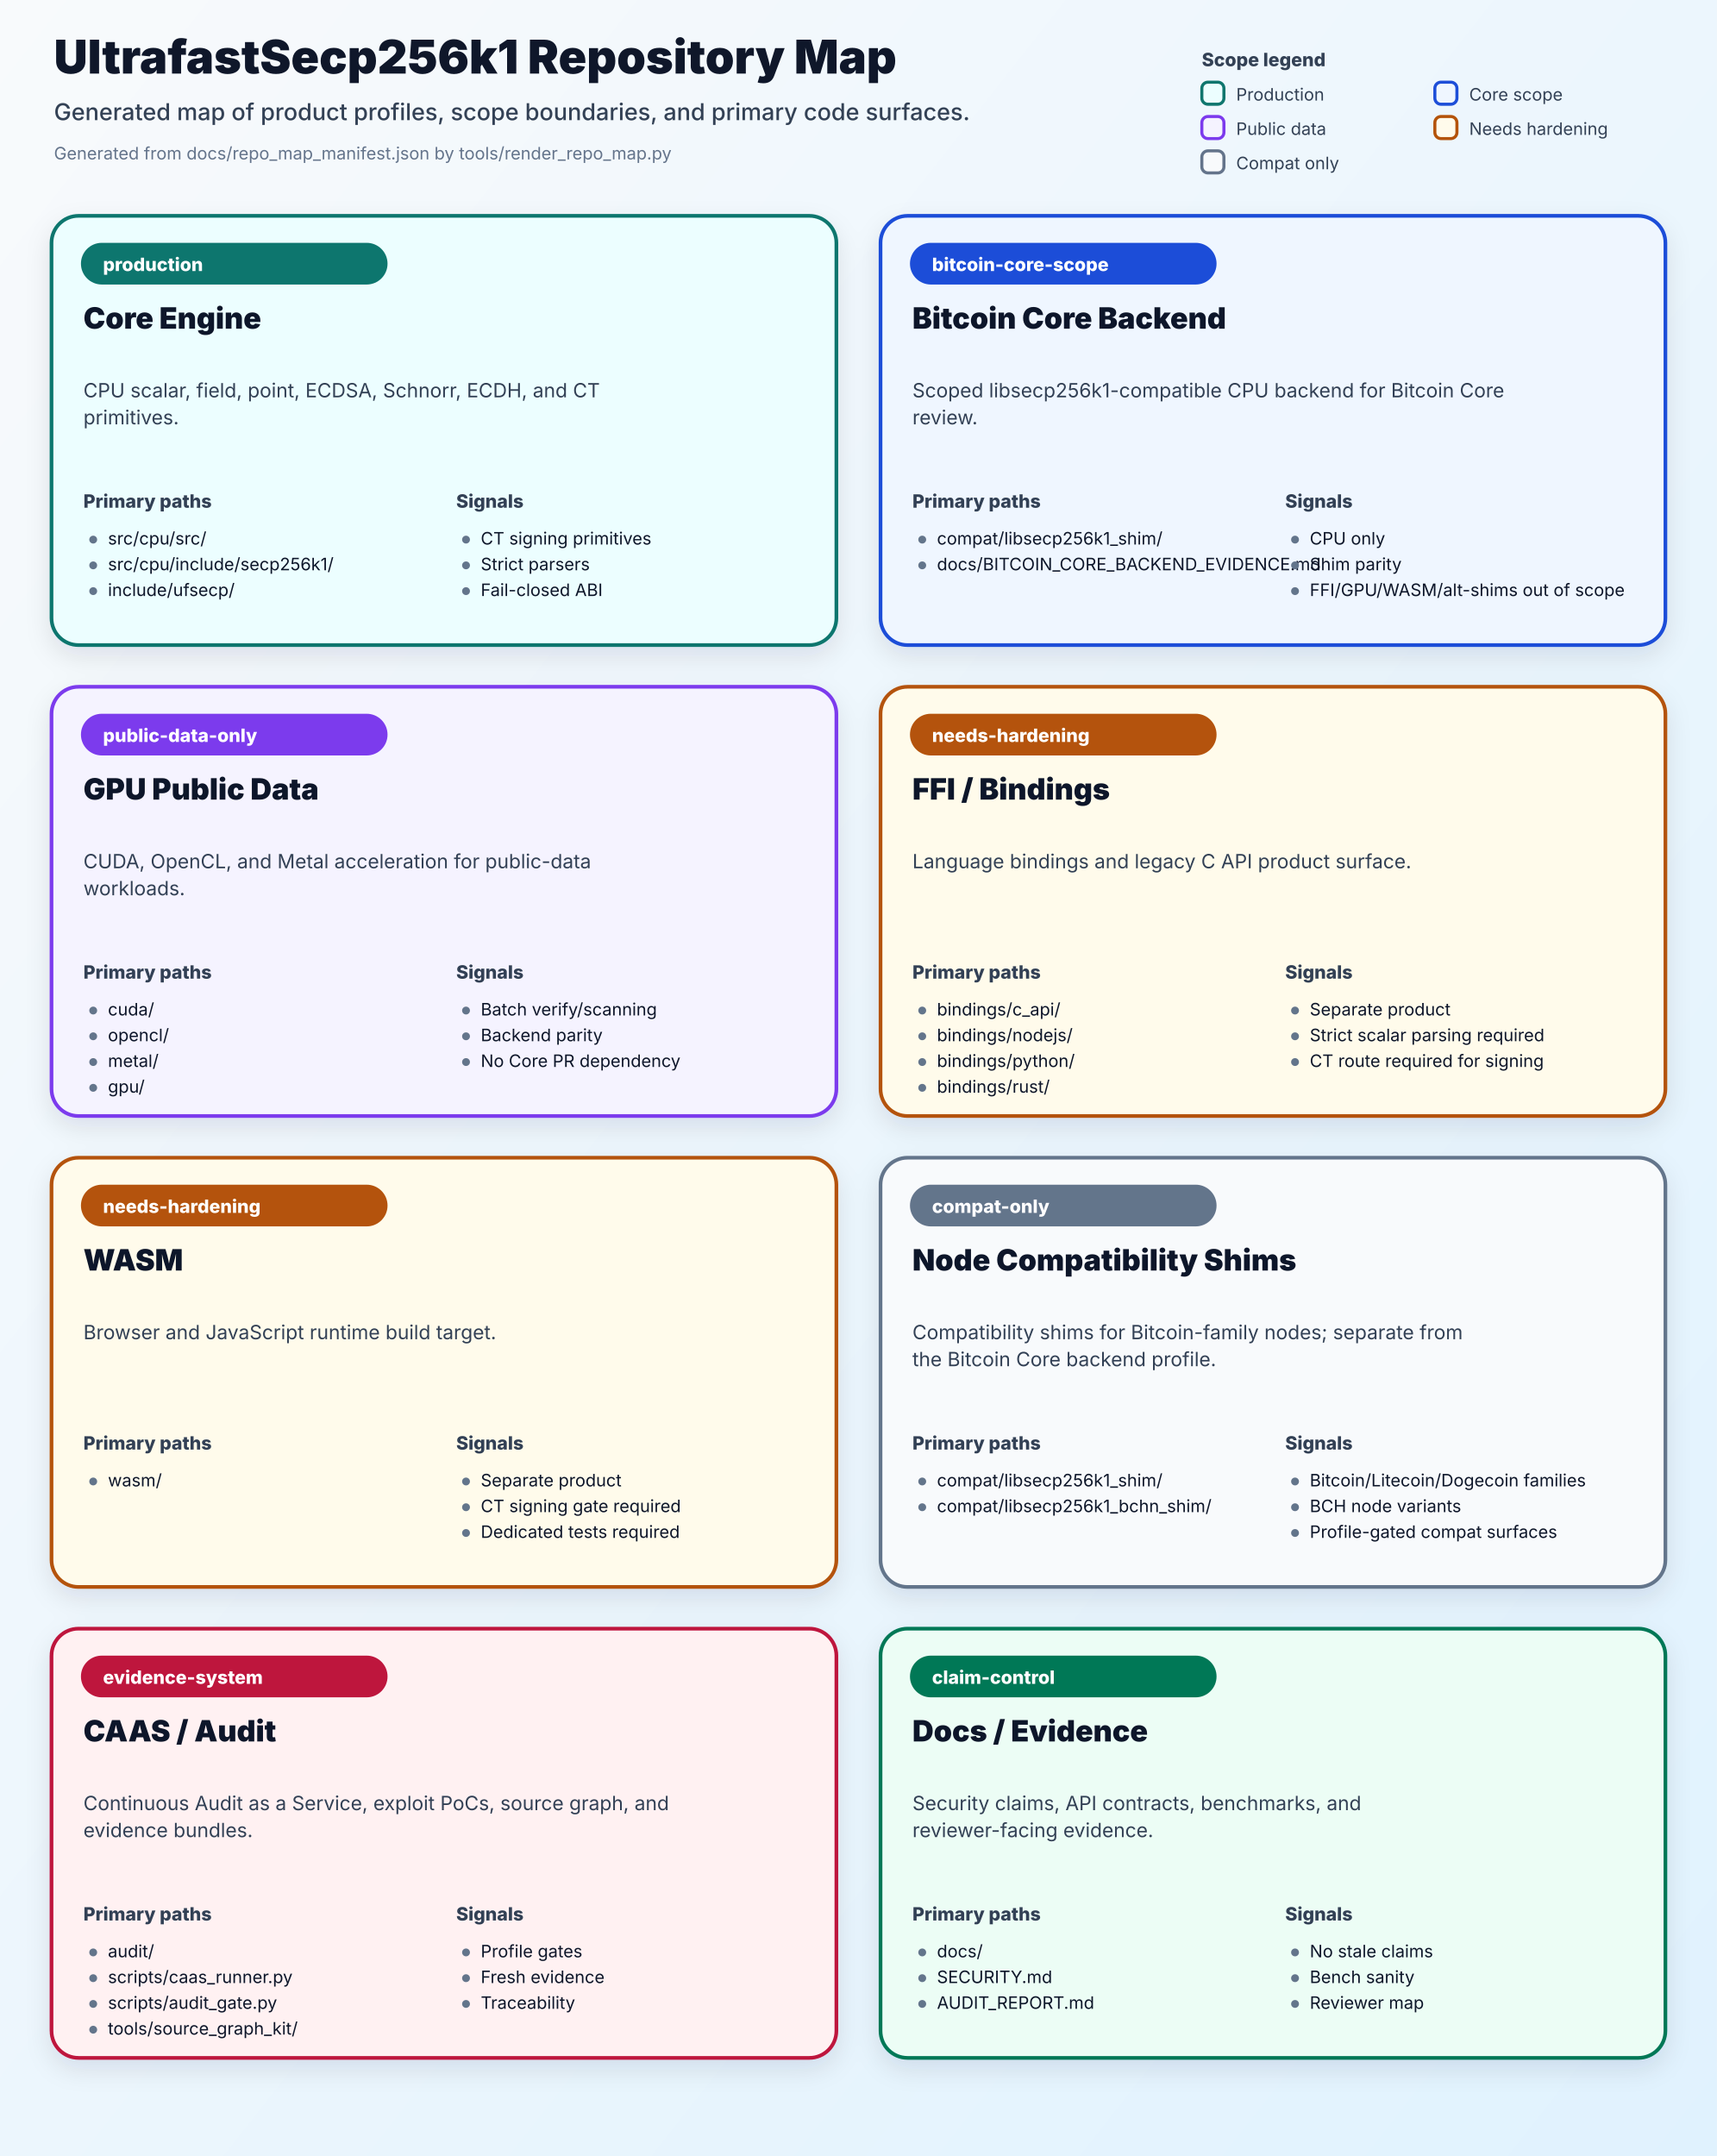
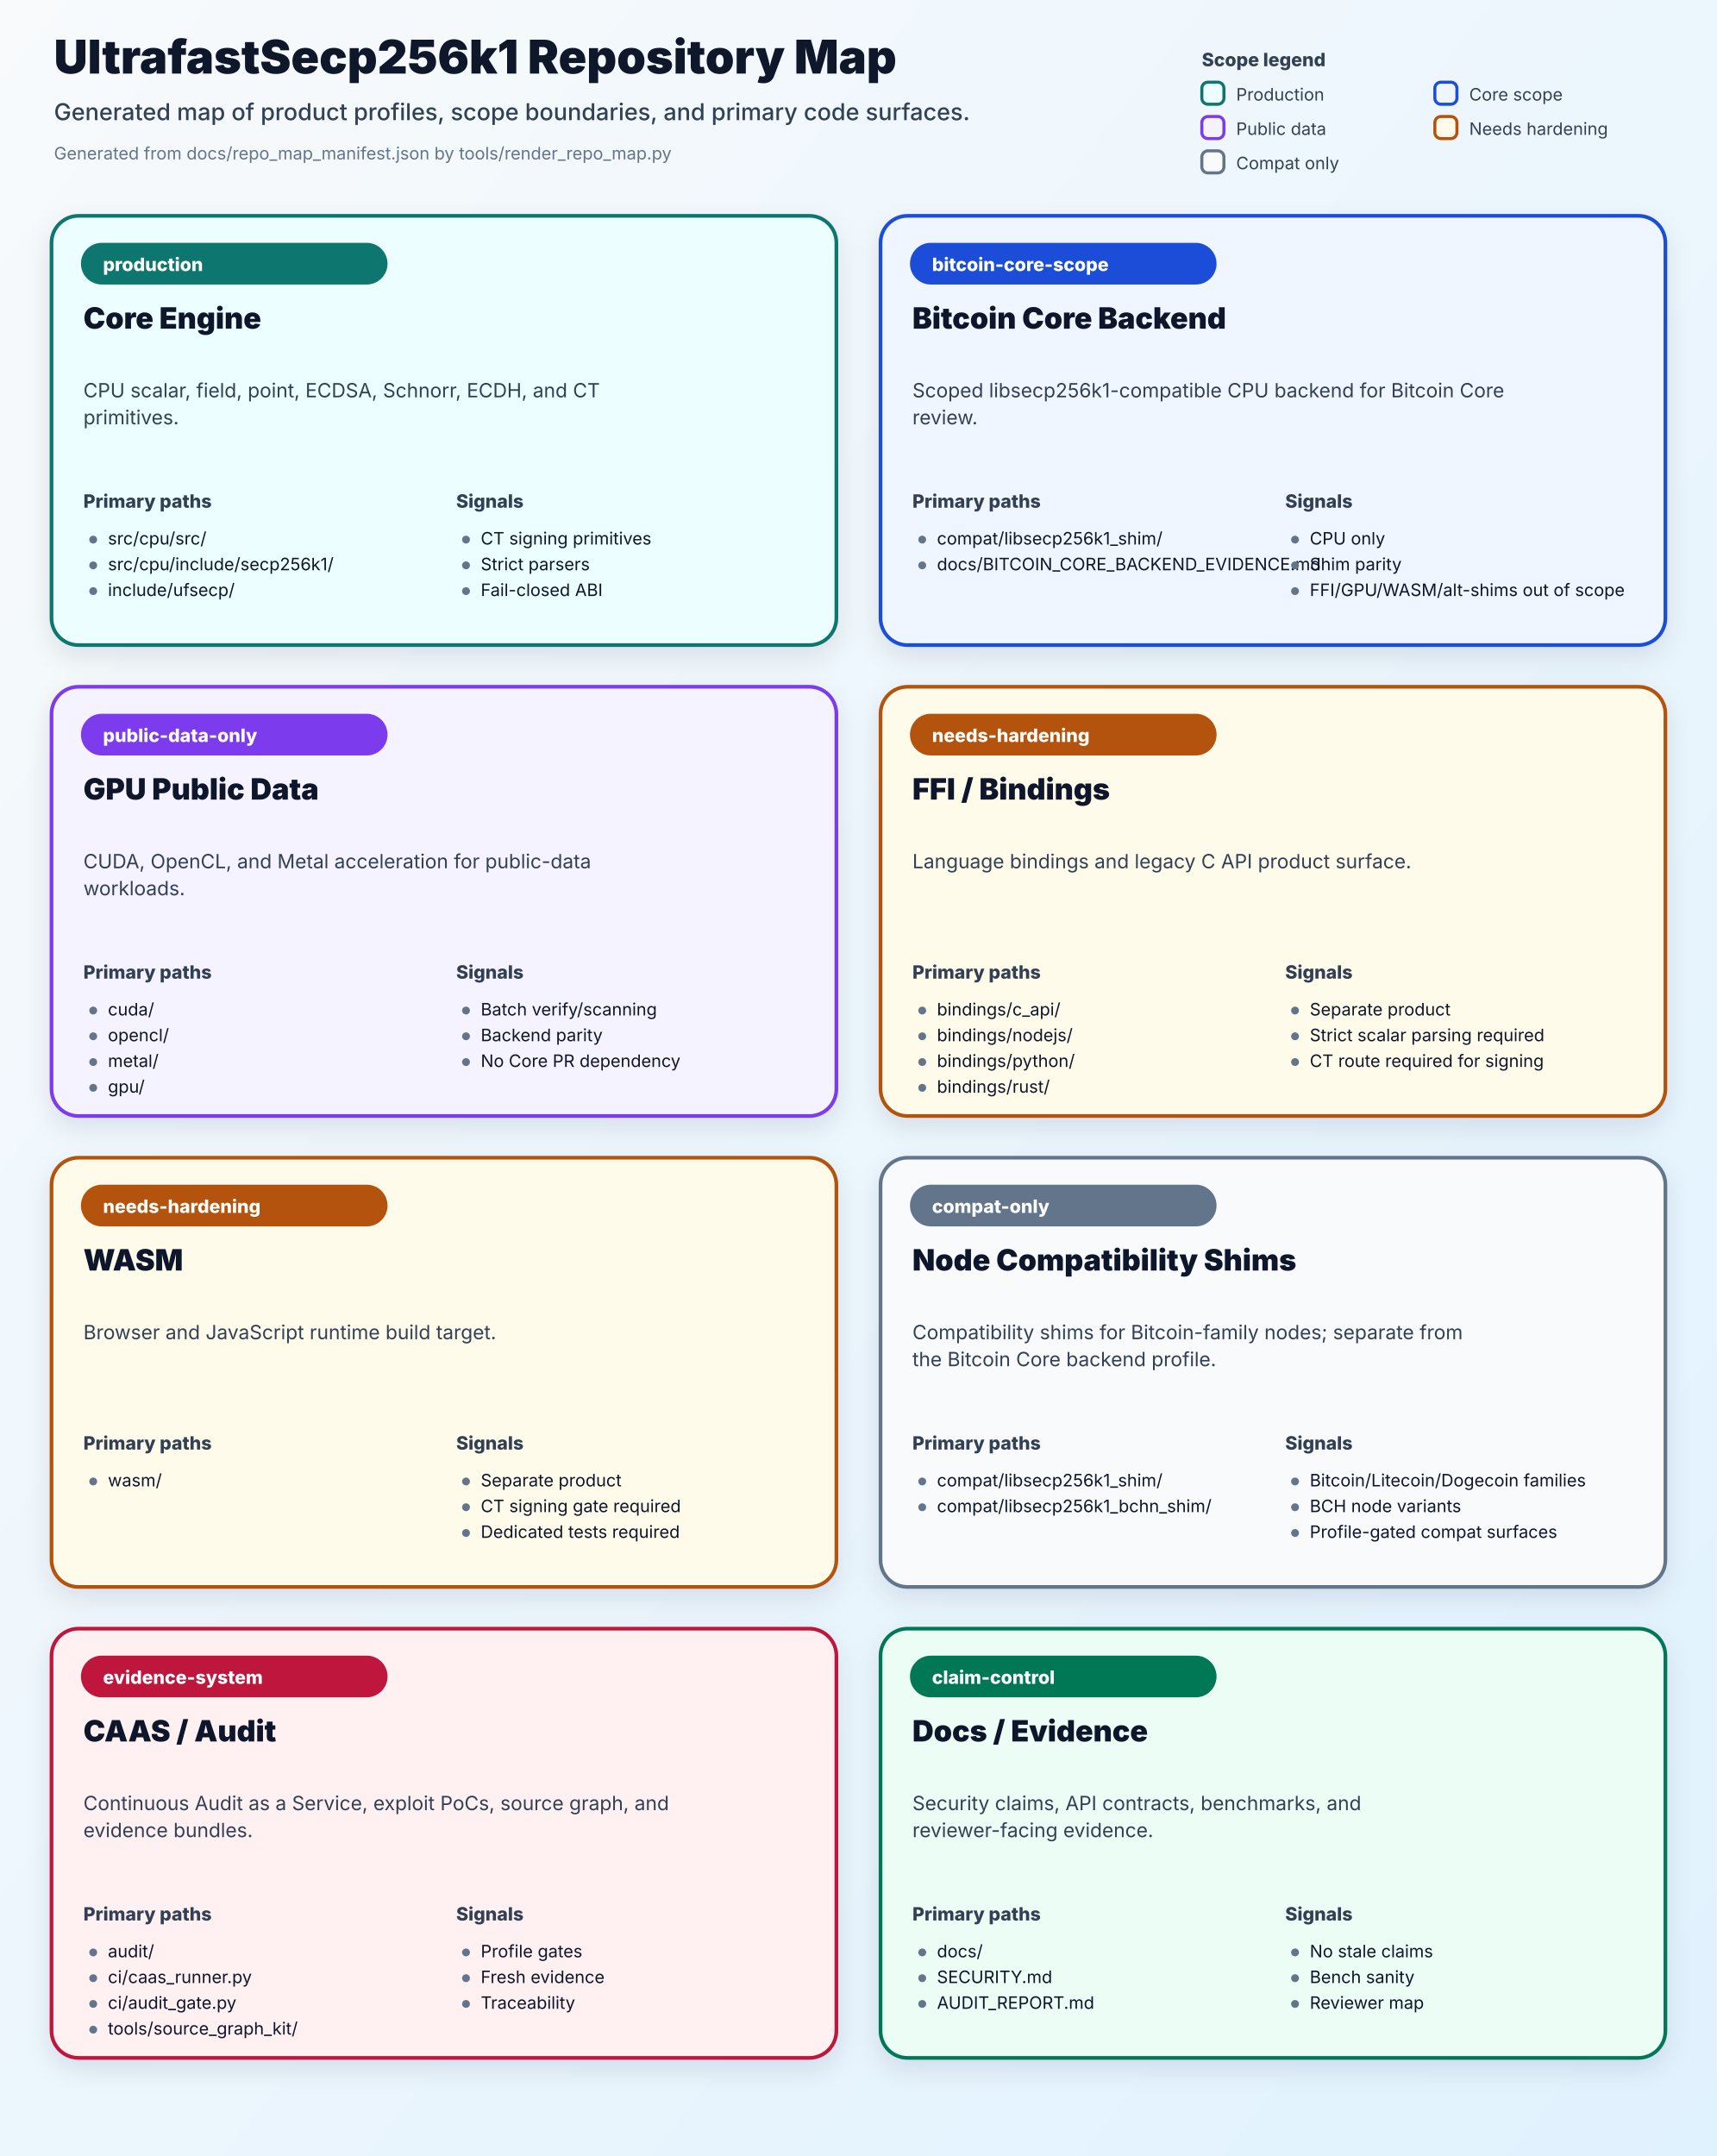
<svg xmlns="http://www.w3.org/2000/svg" width="1400" height="1758" viewBox="0 0 1400 1758" role="img" aria-labelledby="title desc">
  <defs>
    <linearGradient id="bg" x1="0" y1="0" x2="1" y2="1">
      <stop offset="0%" stop-color="#f8fafc" />
      <stop offset="100%" stop-color="#e0f2fe" />
    </linearGradient>
    <filter id="shadow" x="-10%" y="-10%" width="120%" height="120%">
      <feDropShadow dx="0" dy="8" stdDeviation="10" flood-color="#0f172a" flood-opacity="0.10" />
    </filter>
  </defs>
  <rect width="100%" height="100%" fill="url(#bg)" />
  <g font-family="Inter, ui-sans-serif, system-ui, -apple-system, BlinkMacSystemFont, Segoe UI, sans-serif">
    <text x="44" y="60" font-size="38" font-weight="950" fill="#0f172a">UltrafastSecp256k1 Repository Map</text>
    <text x="44" y="98" font-size="19" font-weight="500" fill="#334155">Generated map of product profiles, scope boundaries, and primary code surfaces.</text>
    <text x="44" y="130" font-size="14" fill="#64748b">Generated from docs/repo_map_manifest.json by tools/render_repo_map.py</text>
    <text x="980" y="54" font-size="15" font-weight="800" fill="#334155">Scope legend</text>
    <rect x="980" y="67" width="18" height="18" rx="5" fill="#ecfeff" stroke="#0f766e" stroke-width="2.5" />
    <text x="1008" y="82" font-size="14" fill="#334155">Production</text>
    <rect x="1170" y="67" width="18" height="18" rx="5" fill="#eff6ff" stroke="#1d4ed8" stroke-width="2.5" />
    <text x="1198" y="82" font-size="14" fill="#334155">Core scope</text>
    <rect x="980" y="95" width="18" height="18" rx="5" fill="#f5f3ff" stroke="#7c3aed" stroke-width="2.5" />
    <text x="1008" y="110" font-size="14" fill="#334155">Public data</text>
    <rect x="1170" y="95" width="18" height="18" rx="5" fill="#fffbeb" stroke="#b45309" stroke-width="2.5" />
    <text x="1198" y="110" font-size="14" fill="#334155">Needs hardening</text>
    <rect x="980" y="123" width="18" height="18" rx="5" fill="#f8fafc" stroke="#64748b" stroke-width="2.5" />
    <text x="1008" y="138" font-size="14" fill="#334155">Compat only</text>
    <g filter="url(#shadow)">
      <g id="profile-core-engine">
        <rect x="42" y="176" width="640" height="350" rx="22" fill="#ecfeff" stroke="#0f766e" stroke-width="3" />
        <rect x="66" y="198" width="250" height="34" rx="17" fill="#0f766e" />
        <text x="84" y="221" font-size="15" font-weight="800" fill="#ffffff">production</text>
        <text x="68" y="268" font-size="24" font-weight="900" fill="#0f172a">Core Engine</text>
        <text x="68" y="324" font-size="16" font-weight="400" fill="#334155">CPU scalar, field, point, ECDSA, Schnorr, ECDH, and CT</text>
        <text x="68" y="346" font-size="16" font-weight="400" fill="#334155">primitives.</text>
        <text x="68" y="414" font-size="15" font-weight="800" fill="#334155">Primary paths</text>
        <text x="372" y="414" font-size="15" font-weight="800" fill="#334155">Signals</text>
        <circle cx="76" cy="440" r="3.2" fill="#64748b" />
        <text x="88" y="444" font-size="14" fill="#0f172a">src/cpu/src/</text>
        <circle cx="76" cy="461" r="3.2" fill="#64748b" />
        <text x="88" y="465" font-size="14" fill="#0f172a">src/cpu/include/secp256k1/</text>
        <circle cx="76" cy="482" r="3.2" fill="#64748b" />
        <text x="88" y="486" font-size="14" fill="#0f172a">include/ufsecp/</text>
        <circle cx="380" cy="440" r="3.2" fill="#64748b" />
        <text x="392" y="444" font-size="14" fill="#0f172a">CT signing primitives</text>
        <circle cx="380" cy="461" r="3.2" fill="#64748b" />
        <text x="392" y="465" font-size="14" fill="#0f172a">Strict parsers</text>
        <circle cx="380" cy="482" r="3.2" fill="#64748b" />
        <text x="392" y="486" font-size="14" fill="#0f172a">Fail-closed ABI</text>
      </g>
      <g id="profile-bitcoin-core-backend">
        <rect x="718" y="176" width="640" height="350" rx="22" fill="#eff6ff" stroke="#1d4ed8" stroke-width="3" />
        <rect x="742" y="198" width="250" height="34" rx="17" fill="#1d4ed8" />
        <text x="760" y="221" font-size="15" font-weight="800" fill="#ffffff">bitcoin-core-scope</text>
        <text x="744" y="268" font-size="24" font-weight="900" fill="#0f172a">Bitcoin Core Backend</text>
        <text x="744" y="324" font-size="16" font-weight="400" fill="#334155">Scoped libsecp256k1-compatible CPU backend for Bitcoin Core</text>
        <text x="744" y="346" font-size="16" font-weight="400" fill="#334155">review.</text>
        <text x="744" y="414" font-size="15" font-weight="800" fill="#334155">Primary paths</text>
        <text x="1048" y="414" font-size="15" font-weight="800" fill="#334155">Signals</text>
        <circle cx="752" cy="440" r="3.2" fill="#64748b" />
        <text x="764" y="444" font-size="14" fill="#0f172a">compat/libsecp256k1_shim/</text>
        <circle cx="752" cy="461" r="3.2" fill="#64748b" />
        <text x="764" y="465" font-size="14" fill="#0f172a">docs/BITCOIN_CORE_BACKEND_EVIDENCE.md</text>
        <circle cx="1056" cy="440" r="3.2" fill="#64748b" />
        <text x="1068" y="444" font-size="14" fill="#0f172a">CPU only</text>
        <circle cx="1056" cy="461" r="3.2" fill="#64748b" />
        <text x="1068" y="465" font-size="14" fill="#0f172a">Shim parity</text>
        <circle cx="1056" cy="482" r="3.2" fill="#64748b" />
        <text x="1068" y="486" font-size="14" fill="#0f172a">FFI/GPU/WASM/alt-shims out of scope</text>
      </g>
      <g id="profile-gpu-public-data">
        <rect x="42" y="560" width="640" height="350" rx="22" fill="#f5f3ff" stroke="#7c3aed" stroke-width="3" />
        <rect x="66" y="582" width="250" height="34" rx="17" fill="#7c3aed" />
        <text x="84" y="605" font-size="15" font-weight="800" fill="#ffffff">public-data-only</text>
        <text x="68" y="652" font-size="24" font-weight="900" fill="#0f172a">GPU Public Data</text>
        <text x="68" y="708" font-size="16" font-weight="400" fill="#334155">CUDA, OpenCL, and Metal acceleration for public-data</text>
        <text x="68" y="730" font-size="16" font-weight="400" fill="#334155">workloads.</text>
        <text x="68" y="798" font-size="15" font-weight="800" fill="#334155">Primary paths</text>
        <text x="372" y="798" font-size="15" font-weight="800" fill="#334155">Signals</text>
        <circle cx="76" cy="824" r="3.2" fill="#64748b" />
        <text x="88" y="828" font-size="14" fill="#0f172a">cuda/</text>
        <circle cx="76" cy="845" r="3.2" fill="#64748b" />
        <text x="88" y="849" font-size="14" fill="#0f172a">opencl/</text>
        <circle cx="76" cy="866" r="3.2" fill="#64748b" />
        <text x="88" y="870" font-size="14" fill="#0f172a">metal/</text>
        <circle cx="76" cy="887" r="3.2" fill="#64748b" />
        <text x="88" y="891" font-size="14" fill="#0f172a">gpu/</text>
        <circle cx="380" cy="824" r="3.2" fill="#64748b" />
        <text x="392" y="828" font-size="14" fill="#0f172a">Batch verify/scanning</text>
        <circle cx="380" cy="845" r="3.2" fill="#64748b" />
        <text x="392" y="849" font-size="14" fill="#0f172a">Backend parity</text>
        <circle cx="380" cy="866" r="3.2" fill="#64748b" />
        <text x="392" y="870" font-size="14" fill="#0f172a">No Core PR dependency</text>
      </g>
      <g id="profile-ffi-bindings">
        <rect x="718" y="560" width="640" height="350" rx="22" fill="#fffbeb" stroke="#b45309" stroke-width="3" />
        <rect x="742" y="582" width="250" height="34" rx="17" fill="#b45309" />
        <text x="760" y="605" font-size="15" font-weight="800" fill="#ffffff">needs-hardening</text>
        <text x="744" y="652" font-size="24" font-weight="900" fill="#0f172a">FFI / Bindings</text>
        <text x="744" y="708" font-size="16" font-weight="400" fill="#334155">Language bindings and legacy C API product surface.</text>
        <text x="744" y="798" font-size="15" font-weight="800" fill="#334155">Primary paths</text>
        <text x="1048" y="798" font-size="15" font-weight="800" fill="#334155">Signals</text>
        <circle cx="752" cy="824" r="3.2" fill="#64748b" />
        <text x="764" y="828" font-size="14" fill="#0f172a">bindings/c_api/</text>
        <circle cx="752" cy="845" r="3.2" fill="#64748b" />
        <text x="764" y="849" font-size="14" fill="#0f172a">bindings/nodejs/</text>
        <circle cx="752" cy="866" r="3.2" fill="#64748b" />
        <text x="764" y="870" font-size="14" fill="#0f172a">bindings/python/</text>
        <circle cx="752" cy="887" r="3.2" fill="#64748b" />
        <text x="764" y="891" font-size="14" fill="#0f172a">bindings/rust/</text>
        <circle cx="1056" cy="824" r="3.2" fill="#64748b" />
        <text x="1068" y="828" font-size="14" fill="#0f172a">Separate product</text>
        <circle cx="1056" cy="845" r="3.2" fill="#64748b" />
        <text x="1068" y="849" font-size="14" fill="#0f172a">Strict scalar parsing required</text>
        <circle cx="1056" cy="866" r="3.2" fill="#64748b" />
        <text x="1068" y="870" font-size="14" fill="#0f172a">CT route required for signing</text>
      </g>
      <g id="profile-wasm">
        <rect x="42" y="944" width="640" height="350" rx="22" fill="#fffbeb" stroke="#b45309" stroke-width="3" />
        <rect x="66" y="966" width="250" height="34" rx="17" fill="#b45309" />
        <text x="84" y="989" font-size="15" font-weight="800" fill="#ffffff">needs-hardening</text>
        <text x="68" y="1036" font-size="24" font-weight="900" fill="#0f172a">WASM</text>
        <text x="68" y="1092" font-size="16" font-weight="400" fill="#334155">Browser and JavaScript runtime build target.</text>
        <text x="68" y="1182" font-size="15" font-weight="800" fill="#334155">Primary paths</text>
        <text x="372" y="1182" font-size="15" font-weight="800" fill="#334155">Signals</text>
        <circle cx="76" cy="1208" r="3.2" fill="#64748b" />
        <text x="88" y="1212" font-size="14" fill="#0f172a">wasm/</text>
        <circle cx="380" cy="1208" r="3.2" fill="#64748b" />
        <text x="392" y="1212" font-size="14" fill="#0f172a">Separate product</text>
        <circle cx="380" cy="1229" r="3.2" fill="#64748b" />
        <text x="392" y="1233" font-size="14" fill="#0f172a">CT signing gate required</text>
        <circle cx="380" cy="1250" r="3.2" fill="#64748b" />
        <text x="392" y="1254" font-size="14" fill="#0f172a">Dedicated tests required</text>
      </g>
      <g id="profile-node-compat-shims">
        <rect x="718" y="944" width="640" height="350" rx="22" fill="#f8fafc" stroke="#64748b" stroke-width="3" />
        <rect x="742" y="966" width="250" height="34" rx="17" fill="#64748b" />
        <text x="760" y="989" font-size="15" font-weight="800" fill="#ffffff">compat-only</text>
        <text x="744" y="1036" font-size="24" font-weight="900" fill="#0f172a">Node Compatibility Shims</text>
        <text x="744" y="1092" font-size="16" font-weight="400" fill="#334155">Compatibility shims for Bitcoin-family nodes; separate from</text>
        <text x="744" y="1114" font-size="16" font-weight="400" fill="#334155">the Bitcoin Core backend profile.</text>
        <text x="744" y="1182" font-size="15" font-weight="800" fill="#334155">Primary paths</text>
        <text x="1048" y="1182" font-size="15" font-weight="800" fill="#334155">Signals</text>
        <circle cx="752" cy="1208" r="3.2" fill="#64748b" />
        <text x="764" y="1212" font-size="14" fill="#0f172a">compat/libsecp256k1_shim/</text>
        <circle cx="752" cy="1229" r="3.2" fill="#64748b" />
        <text x="764" y="1233" font-size="14" fill="#0f172a">compat/libsecp256k1_bchn_shim/</text>
        <circle cx="1056" cy="1208" r="3.2" fill="#64748b" />
        <text x="1068" y="1212" font-size="14" fill="#0f172a">Bitcoin/Litecoin/Dogecoin families</text>
        <circle cx="1056" cy="1229" r="3.2" fill="#64748b" />
        <text x="1068" y="1233" font-size="14" fill="#0f172a">BCH node variants</text>
        <circle cx="1056" cy="1250" r="3.2" fill="#64748b" />
        <text x="1068" y="1254" font-size="14" fill="#0f172a">Profile-gated compat surfaces</text>
      </g>
      <g id="profile-caas-audit">
        <rect x="42" y="1328" width="640" height="350" rx="22" fill="#fff1f2" stroke="#be123c" stroke-width="3" />
        <rect x="66" y="1350" width="250" height="34" rx="17" fill="#be123c" />
        <text x="84" y="1373" font-size="15" font-weight="800" fill="#ffffff">evidence-system</text>
        <text x="68" y="1420" font-size="24" font-weight="900" fill="#0f172a">CAAS / Audit</text>
        <text x="68" y="1476" font-size="16" font-weight="400" fill="#334155">Continuous Audit as a Service, exploit PoCs, source graph, and</text>
        <text x="68" y="1498" font-size="16" font-weight="400" fill="#334155">evidence bundles.</text>
        <text x="68" y="1566" font-size="15" font-weight="800" fill="#334155">Primary paths</text>
        <text x="372" y="1566" font-size="15" font-weight="800" fill="#334155">Signals</text>
        <circle cx="76" cy="1592" r="3.2" fill="#64748b" />
        <text x="88" y="1596" font-size="14" fill="#0f172a">audit/</text>
        <circle cx="76" cy="1613" r="3.2" fill="#64748b" />
-         <text x="88" y="1617" font-size="14" fill="#0f172a">scripts/caas_runner.py</text>
+         <text x="88" y="1617" font-size="14" fill="#0f172a">ci/caas_runner.py</text>
        <circle cx="76" cy="1634" r="3.2" fill="#64748b" />
-         <text x="88" y="1638" font-size="14" fill="#0f172a">scripts/audit_gate.py</text>
+         <text x="88" y="1638" font-size="14" fill="#0f172a">ci/audit_gate.py</text>
        <circle cx="76" cy="1655" r="3.2" fill="#64748b" />
        <text x="88" y="1659" font-size="14" fill="#0f172a">tools/source_graph_kit/</text>
        <circle cx="380" cy="1592" r="3.2" fill="#64748b" />
        <text x="392" y="1596" font-size="14" fill="#0f172a">Profile gates</text>
        <circle cx="380" cy="1613" r="3.2" fill="#64748b" />
        <text x="392" y="1617" font-size="14" fill="#0f172a">Fresh evidence</text>
        <circle cx="380" cy="1634" r="3.2" fill="#64748b" />
        <text x="392" y="1638" font-size="14" fill="#0f172a">Traceability</text>
      </g>
      <g id="profile-docs-evidence">
        <rect x="718" y="1328" width="640" height="350" rx="22" fill="#ecfdf5" stroke="#047857" stroke-width="3" />
        <rect x="742" y="1350" width="250" height="34" rx="17" fill="#047857" />
        <text x="760" y="1373" font-size="15" font-weight="800" fill="#ffffff">claim-control</text>
        <text x="744" y="1420" font-size="24" font-weight="900" fill="#0f172a">Docs / Evidence</text>
        <text x="744" y="1476" font-size="16" font-weight="400" fill="#334155">Security claims, API contracts, benchmarks, and</text>
        <text x="744" y="1498" font-size="16" font-weight="400" fill="#334155">reviewer-facing evidence.</text>
        <text x="744" y="1566" font-size="15" font-weight="800" fill="#334155">Primary paths</text>
        <text x="1048" y="1566" font-size="15" font-weight="800" fill="#334155">Signals</text>
        <circle cx="752" cy="1592" r="3.2" fill="#64748b" />
        <text x="764" y="1596" font-size="14" fill="#0f172a">docs/</text>
        <circle cx="752" cy="1613" r="3.2" fill="#64748b" />
        <text x="764" y="1617" font-size="14" fill="#0f172a">SECURITY.md</text>
        <circle cx="752" cy="1634" r="3.2" fill="#64748b" />
        <text x="764" y="1638" font-size="14" fill="#0f172a">AUDIT_REPORT.md</text>
        <circle cx="1056" cy="1592" r="3.2" fill="#64748b" />
        <text x="1068" y="1596" font-size="14" fill="#0f172a">No stale claims</text>
        <circle cx="1056" cy="1613" r="3.2" fill="#64748b" />
        <text x="1068" y="1617" font-size="14" fill="#0f172a">Bench sanity</text>
        <circle cx="1056" cy="1634" r="3.2" fill="#64748b" />
        <text x="1068" y="1638" font-size="14" fill="#0f172a">Reviewer map</text>
      </g>
    </g>
  </g>
</svg>
